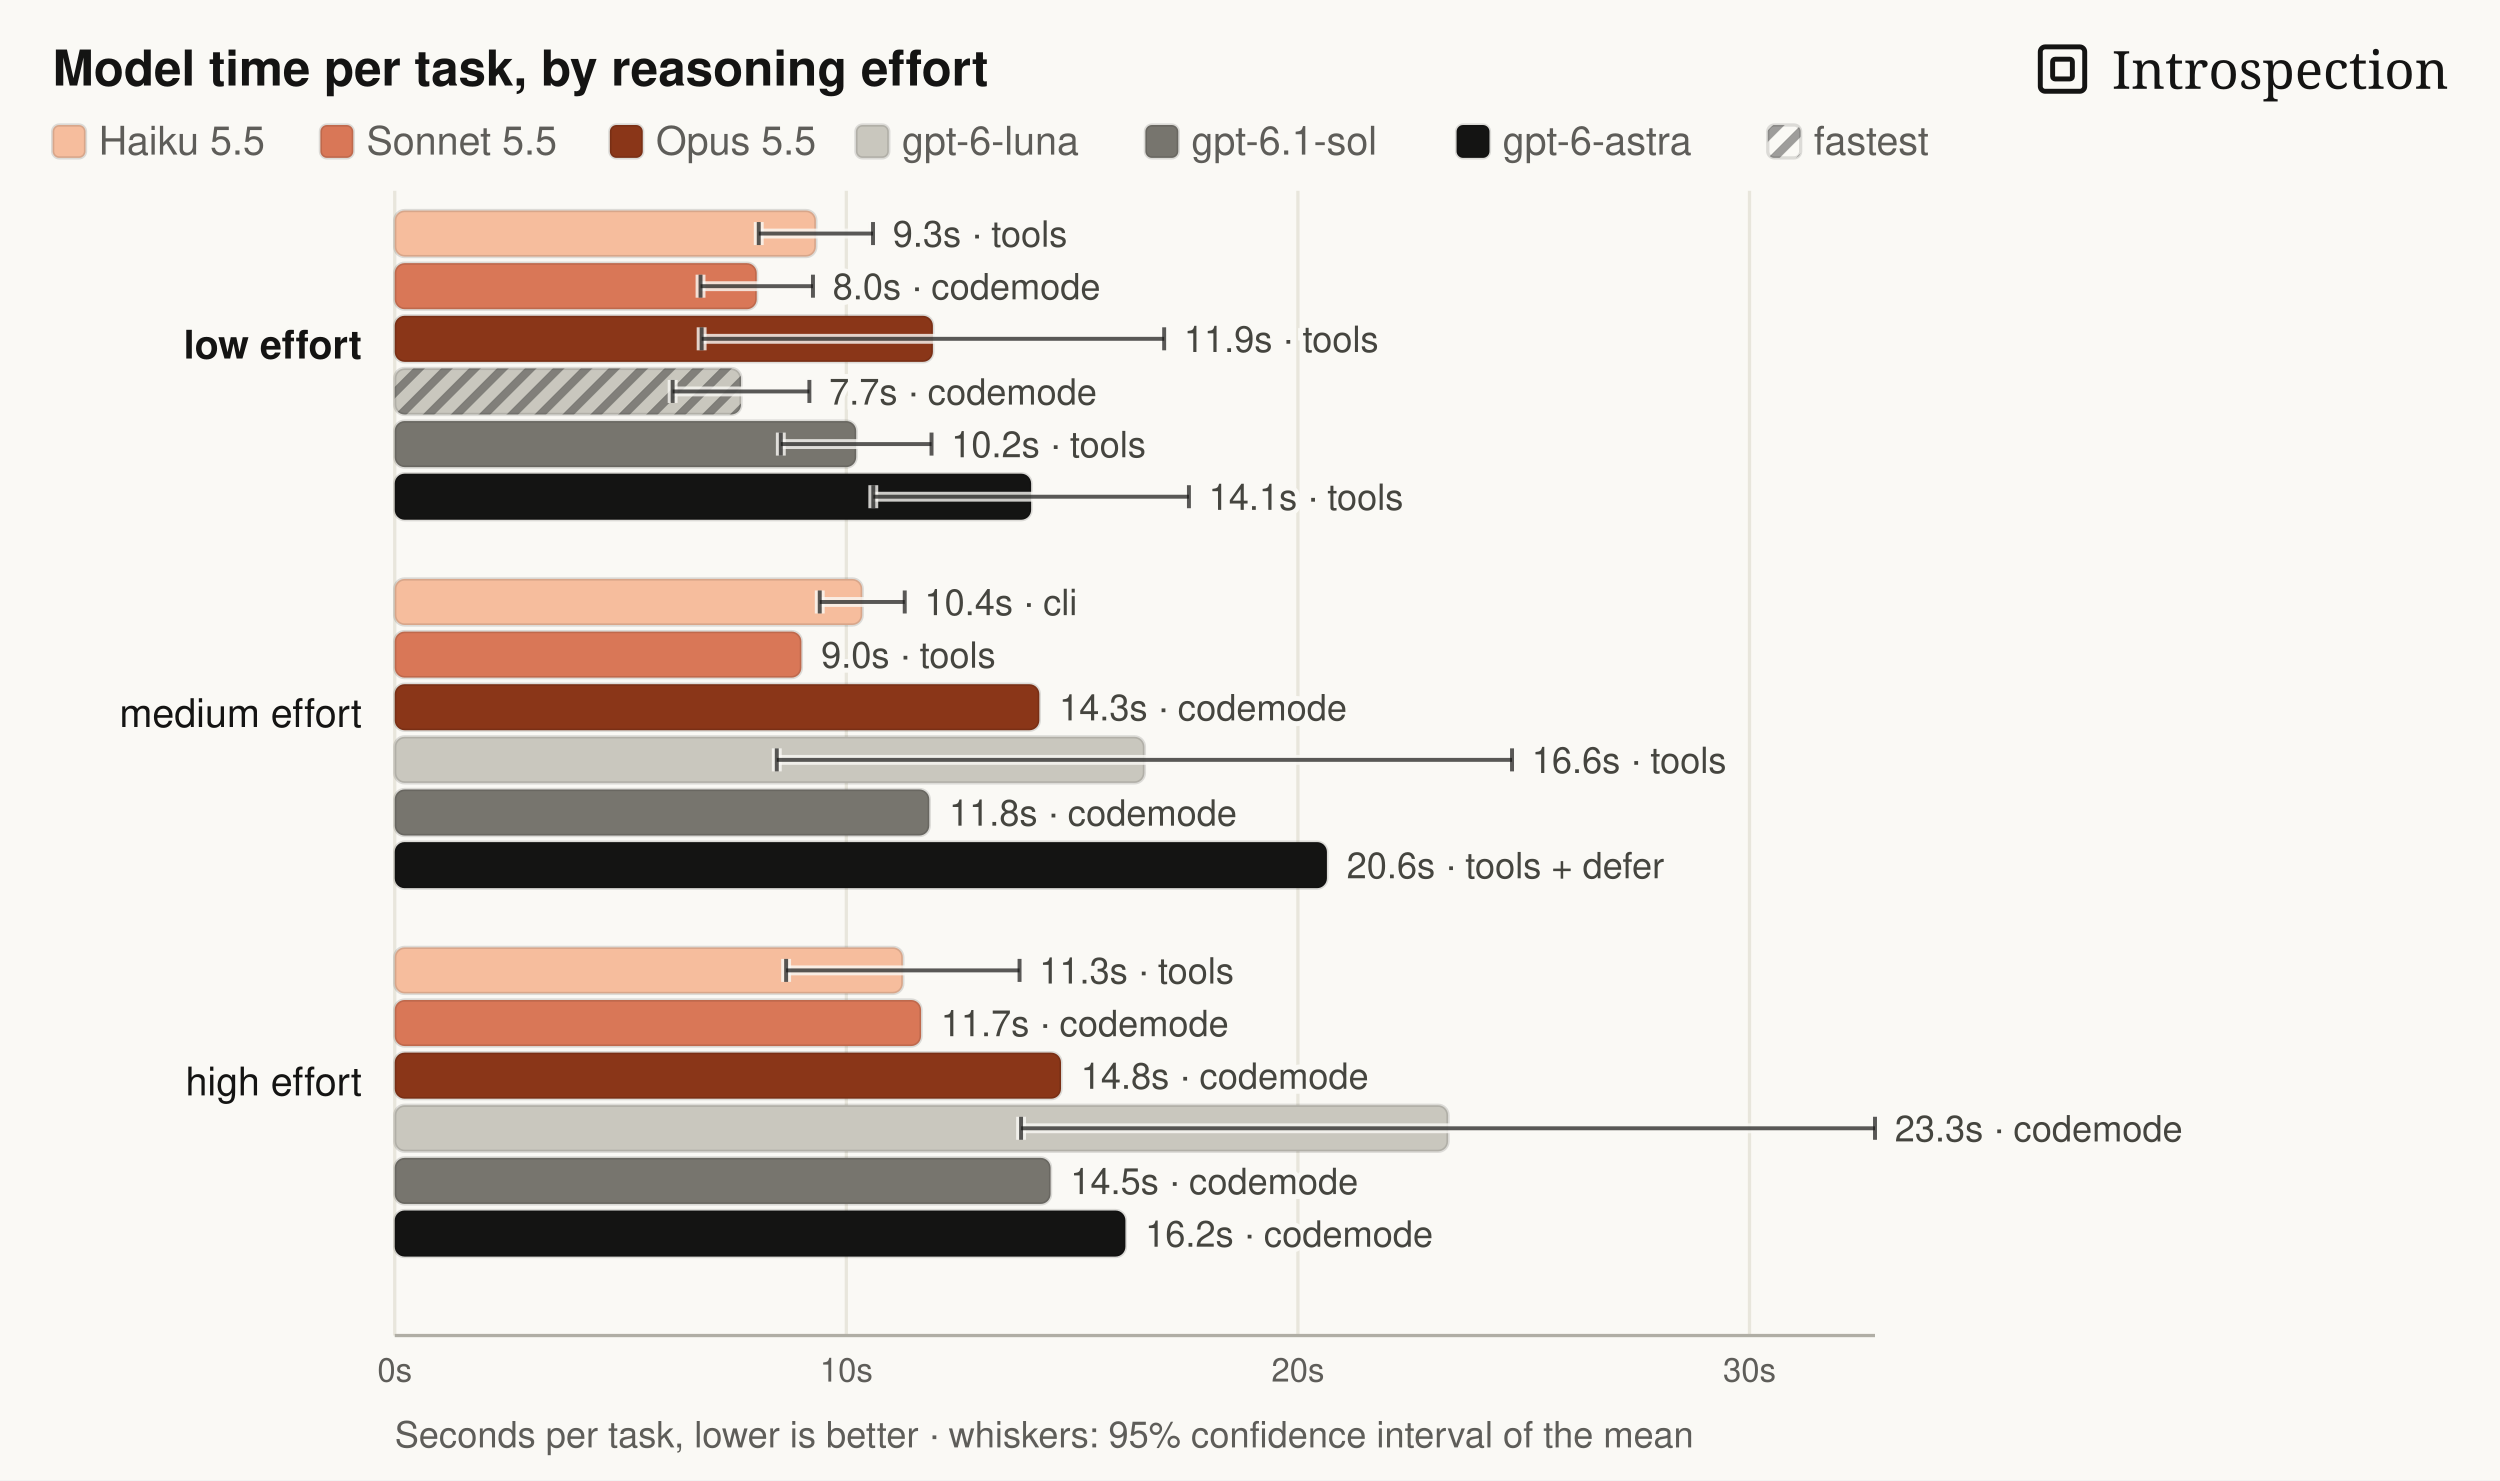
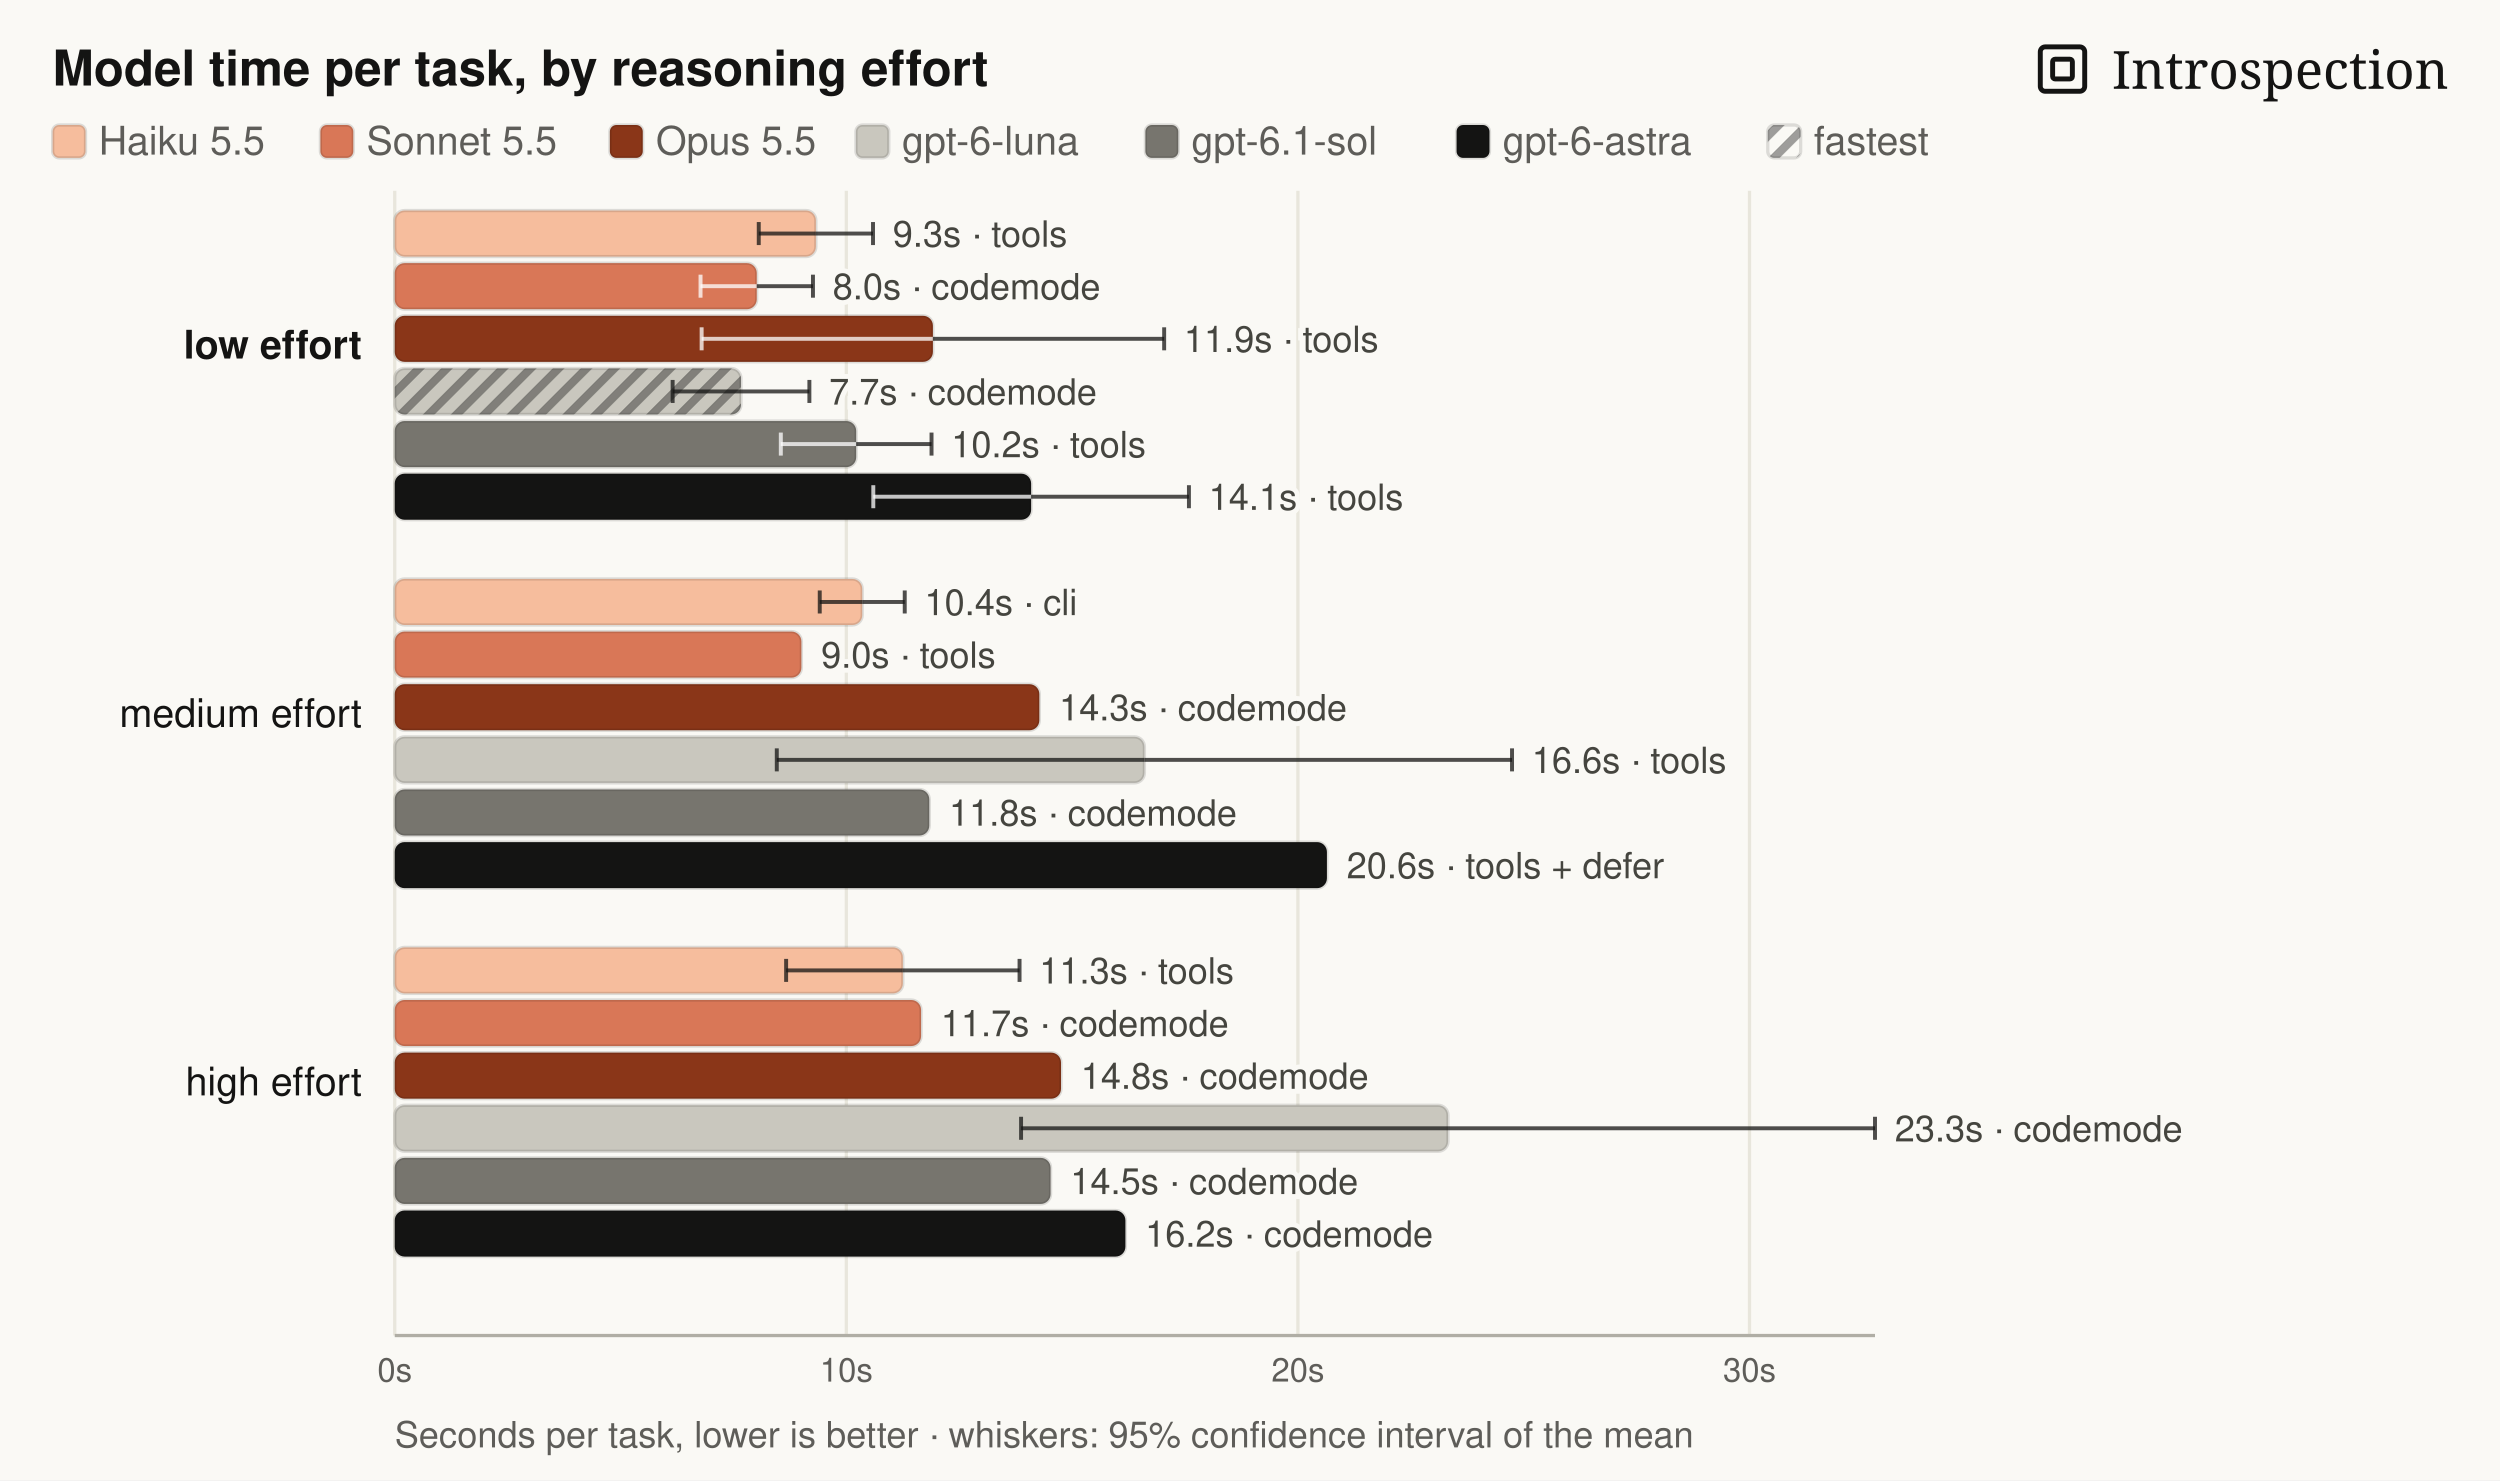
<svg xmlns="http://www.w3.org/2000/svg" width="760" height="450" viewBox="0 0 760 450" font-family="-apple-system, Segoe UI, Helvetica, Arial, sans-serif">
  <defs>
    <pattern id="win-light" patternUnits="userSpaceOnUse" width="6" height="6" patternTransform="rotate(45)">
      <rect width="2.5" height="6" fill="#141413" opacity="0.4" />
    </pattern>
    <pattern id="win-dark" patternUnits="userSpaceOnUse" width="6" height="6" patternTransform="rotate(45)">
      <rect width="2.5" height="6" fill="#ffffff" opacity="0.6" />
    </pattern>
  </defs>
  <rect width="760" height="450" fill="#faf9f5" />
  <text x="16" y="26" font-size="15" font-weight="600" fill="#141413">Model time per task, by reasoning effort</text>
  <g transform="translate(618 12) scale(0.75)" fill="none" stroke="#141413" stroke-width="2" stroke-linecap="round" stroke-linejoin="round">
    <rect x="3" y="3" width="18" height="18" rx="2" />
    <rect x="8" y="8" width="8" height="8" rx="1" />
  </g>
  <text x="642" y="27" font-size="16" font-family="Georgia, serif" fill="#141413">Introspection</text>
  <rect x="16" y="38" width="10" height="10" rx="2" fill="#f6bd9d" stroke="#0000001f" />
  <text x="30" y="47" font-size="12" fill="#5e5d59">Haiku 5.5</text>
  <rect x="97.4" y="38" width="10" height="10" rx="2" fill="#d97757" stroke="#0000001f" />
  <text x="111.4" y="47" font-size="12" fill="#5e5d59">Sonnet 5.5</text>
  <rect x="185.4" y="38" width="10" height="10" rx="2" fill="#8a3618" stroke="#0000001f" />
  <text x="199.4" y="47" font-size="12" fill="#5e5d59">Opus 5.5</text>
  <rect x="260.2" y="38" width="10" height="10" rx="2" fill="#c9c7be" stroke="#0000001f" />
  <text x="274.2" y="47" font-size="12" fill="#5e5d59">gpt-6-luna</text>
  <rect x="348.2" y="38" width="10" height="10" rx="2" fill="#77756e" stroke="#0000001f" />
  <text x="362.2" y="47" font-size="12" fill="#5e5d59">gpt-6.1-sol</text>
  <rect x="442.8" y="38" width="10" height="10" rx="2" fill="#141413" stroke="#0000001f" />
  <text x="456.8" y="47" font-size="12" fill="#5e5d59">gpt-6-astra</text>
  <rect x="537.4" y="38" width="10" height="10" rx="2" fill="url(#win-light)" stroke="#0000001f" />
  <text x="551.4" y="47" font-size="12" fill="#5e5d59">fastest</text>
  <line x1="120" y1="58" x2="120" y2="406" stroke="#e8e6dc" />
  <text x="120" y="420" font-size="10" text-anchor="middle" fill="#5e5d59">0s</text>
  <line x1="257.283" y1="58" x2="257.283" y2="406" stroke="#e8e6dc" />
  <text x="257.283" y="420" font-size="10" text-anchor="middle" fill="#5e5d59">10s</text>
  <line x1="394.566" y1="58" x2="394.566" y2="406" stroke="#e8e6dc" />
  <text x="394.566" y="420" font-size="10" text-anchor="middle" fill="#5e5d59">20s</text>
  <line x1="531.849" y1="58" x2="531.849" y2="406" stroke="#e8e6dc" />
  <text x="531.849" y="420" font-size="10" text-anchor="middle" fill="#5e5d59">30s</text>
  <line x1="120" y1="406" x2="570" y2="406" stroke="#b0aea5" />
  <text x="110" y="109" font-size="12" text-anchor="end" fill="#141413" font-weight="600">low effort</text>
  <rect x="120" y="64" width="128.027" height="14" rx="3" fill="#f6bd9d" stroke="#0000001f" data-href="https://artificialanalysis.ai/models/claude-haiku-5-5" />
-   <g pointer-events="none">
-     <g stroke="#faf9f5" stroke-width="3" stroke-opacity="0.8">
-       <line x1="230.66" y1="71" x2="265.394" y2="71" />
-       <line x1="230.66" y1="67.5" x2="230.66" y2="74.5" />
-       <line x1="265.394" y1="67.5" x2="265.394" y2="74.5" />
-     </g>
-     <g stroke="#141413" stroke-width="1.2" stroke-opacity="0.7">
-       <line x1="230.66" y1="71" x2="265.394" y2="71" />
-       <line x1="230.66" y1="67.5" x2="230.66" y2="74.5" />
-       <line x1="265.394" y1="67.5" x2="265.394" y2="74.5" />
-     </g>
+   <g stroke-width="1.2" stroke-opacity="0.75" pointer-events="none">
+     <line x1="230.66" y1="71" x2="248.027" y2="71" stroke="#141413" />
+     <line x1="248.027" y1="71" x2="265.394" y2="71" stroke="#141413" />
+     <line x1="230.66" y1="67.5" x2="230.66" y2="74.5" stroke="#141413" />
+     <line x1="265.394" y1="67.5" x2="265.394" y2="74.5" stroke="#141413" />
  </g>
  <text x="271.394" y="75" font-size="11" stroke="#faf9f5" stroke-width="3" paint-order="stroke" fill="#45453f">9.3s · tools</text>
  <rect x="120" y="80" width="110.051" height="14" rx="3" fill="#d97757" stroke="#0000001f" data-href="https://artificialanalysis.ai/models/claude-sonnet-5-5" />
-   <g pointer-events="none">
-     <g stroke="#faf9f5" stroke-width="3" stroke-opacity="0.8">
-       <line x1="212.962" y1="87" x2="247.139" y2="87" />
-       <line x1="212.962" y1="83.5" x2="212.962" y2="90.5" />
-       <line x1="247.139" y1="83.5" x2="247.139" y2="90.5" />
-     </g>
-     <g stroke="#141413" stroke-width="1.2" stroke-opacity="0.7">
-       <line x1="212.962" y1="87" x2="247.139" y2="87" />
-       <line x1="212.962" y1="83.5" x2="212.962" y2="90.5" />
-       <line x1="247.139" y1="83.5" x2="247.139" y2="90.5" />
-     </g>
+   <g stroke-width="1.2" stroke-opacity="0.75" pointer-events="none">
+     <line x1="212.962" y1="87" x2="230.051" y2="87" stroke="#ffffff" />
+     <line x1="230.051" y1="87" x2="247.139" y2="87" stroke="#141413" />
+     <line x1="212.962" y1="83.5" x2="212.962" y2="90.5" stroke="#ffffff" />
+     <line x1="247.139" y1="83.5" x2="247.139" y2="90.5" stroke="#141413" />
  </g>
  <text x="253.139" y="91" font-size="11" stroke="#faf9f5" stroke-width="3" paint-order="stroke" fill="#45453f">8.0s · codemode</text>
  <rect x="120" y="96" width="163.6" height="14" rx="3" fill="#8a3618" stroke="#0000001f" data-href="https://artificialanalysis.ai/models/claude-opus-5-5" />
-   <g pointer-events="none">
-     <g stroke="#faf9f5" stroke-width="3" stroke-opacity="0.8">
-       <line x1="213.295" y1="103" x2="353.906" y2="103" />
-       <line x1="213.295" y1="99.5" x2="213.295" y2="106.5" />
-       <line x1="353.906" y1="99.5" x2="353.906" y2="106.5" />
-     </g>
-     <g stroke="#141413" stroke-width="1.2" stroke-opacity="0.7">
-       <line x1="213.295" y1="103" x2="353.906" y2="103" />
-       <line x1="213.295" y1="99.5" x2="213.295" y2="106.5" />
-       <line x1="353.906" y1="99.5" x2="353.906" y2="106.5" />
-     </g>
+   <g stroke-width="1.2" stroke-opacity="0.75" pointer-events="none">
+     <line x1="213.295" y1="103" x2="283.6" y2="103" stroke="#ffffff" />
+     <line x1="283.6" y1="103" x2="353.906" y2="103" stroke="#141413" />
+     <line x1="213.295" y1="99.5" x2="213.295" y2="106.5" stroke="#ffffff" />
+     <line x1="353.906" y1="99.5" x2="353.906" y2="106.5" stroke="#141413" />
  </g>
  <text x="359.906" y="107" font-size="11" stroke="#faf9f5" stroke-width="3" paint-order="stroke" fill="#45453f">11.9s · tools</text>
  <rect x="120" y="112" width="105.266" height="14" rx="3" fill="#c9c7be" stroke="#0000001f" data-href="https://artificialanalysis.ai/models/gpt-6-luna" />
  <rect x="120" y="112" width="105.266" height="14" rx="3" fill="url(#win-light)" pointer-events="none" />
-   <g pointer-events="none">
-     <g stroke="#faf9f5" stroke-width="3" stroke-opacity="0.8">
-       <line x1="204.48" y1="119" x2="246.052" y2="119" />
-       <line x1="204.48" y1="115.5" x2="204.48" y2="122.5" />
-       <line x1="246.052" y1="115.5" x2="246.052" y2="122.5" />
-     </g>
-     <g stroke="#141413" stroke-width="1.2" stroke-opacity="0.7">
-       <line x1="204.48" y1="119" x2="246.052" y2="119" />
-       <line x1="204.48" y1="115.5" x2="204.48" y2="122.5" />
-       <line x1="246.052" y1="115.5" x2="246.052" y2="122.5" />
-     </g>
+   <g stroke-width="1.2" stroke-opacity="0.75" pointer-events="none">
+     <line x1="204.48" y1="119" x2="225.266" y2="119" stroke="#141413" />
+     <line x1="225.266" y1="119" x2="246.052" y2="119" stroke="#141413" />
+     <line x1="204.48" y1="115.5" x2="204.48" y2="122.5" stroke="#141413" />
+     <line x1="246.052" y1="115.5" x2="246.052" y2="122.5" stroke="#141413" />
  </g>
  <text x="252.052" y="123" font-size="11" stroke="#faf9f5" stroke-width="3" paint-order="stroke" fill="#45453f">7.7s · codemode</text>
  <rect x="120" y="128" width="140.276" height="14" rx="3" fill="#77756e" stroke="#0000001f" data-href="https://artificialanalysis.ai/models/gpt-6-1-sol" />
-   <g pointer-events="none">
-     <g stroke="#faf9f5" stroke-width="3" stroke-opacity="0.8">
-       <line x1="237.367" y1="135" x2="283.184" y2="135" />
-       <line x1="237.367" y1="131.5" x2="237.367" y2="138.5" />
-       <line x1="283.184" y1="131.5" x2="283.184" y2="138.5" />
-     </g>
-     <g stroke="#141413" stroke-width="1.2" stroke-opacity="0.7">
-       <line x1="237.367" y1="135" x2="283.184" y2="135" />
-       <line x1="237.367" y1="131.5" x2="237.367" y2="138.5" />
-       <line x1="283.184" y1="131.5" x2="283.184" y2="138.5" />
-     </g>
+   <g stroke-width="1.2" stroke-opacity="0.75" pointer-events="none">
+     <line x1="237.367" y1="135" x2="260.276" y2="135" stroke="#ffffff" />
+     <line x1="260.276" y1="135" x2="283.184" y2="135" stroke="#141413" />
+     <line x1="237.367" y1="131.5" x2="237.367" y2="138.5" stroke="#ffffff" />
+     <line x1="283.184" y1="131.5" x2="283.184" y2="138.5" stroke="#141413" />
  </g>
  <text x="289.184" y="139" font-size="11" stroke="#faf9f5" stroke-width="3" paint-order="stroke" fill="#45453f">10.2s · tools</text>
  <rect x="120" y="144" width="193.459" height="14" rx="3" fill="#141413" stroke="#0000001f" data-href="https://artificialanalysis.ai/models/gpt-6-astra" />
-   <g pointer-events="none">
-     <g stroke="#faf9f5" stroke-width="3" stroke-opacity="0.8">
-       <line x1="265.483" y1="151" x2="361.435" y2="151" />
-       <line x1="265.483" y1="147.5" x2="265.483" y2="154.5" />
-       <line x1="361.435" y1="147.5" x2="361.435" y2="154.5" />
-     </g>
-     <g stroke="#141413" stroke-width="1.2" stroke-opacity="0.7">
-       <line x1="265.483" y1="151" x2="361.435" y2="151" />
-       <line x1="265.483" y1="147.5" x2="265.483" y2="154.5" />
-       <line x1="361.435" y1="147.5" x2="361.435" y2="154.5" />
-     </g>
+   <g stroke-width="1.2" stroke-opacity="0.75" pointer-events="none">
+     <line x1="265.483" y1="151" x2="313.459" y2="151" stroke="#ffffff" />
+     <line x1="313.459" y1="151" x2="361.435" y2="151" stroke="#141413" />
+     <line x1="265.483" y1="147.5" x2="265.483" y2="154.5" stroke="#ffffff" />
+     <line x1="361.435" y1="147.5" x2="361.435" y2="154.5" stroke="#141413" />
  </g>
  <text x="367.435" y="155" font-size="11" stroke="#faf9f5" stroke-width="3" paint-order="stroke" fill="#45453f">14.1s · tools</text>
  <text x="110" y="221" font-size="12" text-anchor="end" fill="#141413" font-weight="400">medium effort</text>
  <rect x="120" y="176" width="142.12" height="14" rx="3" fill="#f6bd9d" stroke="#0000001f" data-href="https://artificialanalysis.ai/models/claude-haiku-5-5" />
-   <g pointer-events="none">
-     <g stroke="#faf9f5" stroke-width="3" stroke-opacity="0.8">
-       <line x1="249.201" y1="183" x2="275.038" y2="183" />
-       <line x1="249.201" y1="179.5" x2="249.201" y2="186.5" />
-       <line x1="275.038" y1="179.5" x2="275.038" y2="186.5" />
-     </g>
-     <g stroke="#141413" stroke-width="1.2" stroke-opacity="0.7">
-       <line x1="249.201" y1="183" x2="275.038" y2="183" />
-       <line x1="249.201" y1="179.5" x2="249.201" y2="186.5" />
-       <line x1="275.038" y1="179.5" x2="275.038" y2="186.5" />
-     </g>
+   <g stroke-width="1.2" stroke-opacity="0.75" pointer-events="none">
+     <line x1="249.201" y1="183" x2="262.12" y2="183" stroke="#141413" />
+     <line x1="262.12" y1="183" x2="275.038" y2="183" stroke="#141413" />
+     <line x1="249.201" y1="179.5" x2="249.201" y2="186.5" stroke="#141413" />
+     <line x1="275.038" y1="179.5" x2="275.038" y2="186.5" stroke="#141413" />
  </g>
  <text x="281.038" y="187" font-size="11" stroke="#faf9f5" stroke-width="3" paint-order="stroke" fill="#45453f">10.4s · cli</text>
  <rect x="120" y="192" width="123.623" height="14" rx="3" fill="#d97757" stroke="#0000001f" data-href="https://artificialanalysis.ai/models/claude-sonnet-5-5" />
  <text x="249.623" y="203" font-size="11" stroke="#faf9f5" stroke-width="3" paint-order="stroke" fill="#45453f">9.0s · tools</text>
  <rect x="120" y="208" width="195.958" height="14" rx="3" fill="#8a3618" stroke="#0000001f" data-href="https://artificialanalysis.ai/models/claude-opus-5-5" />
  <text x="321.958" y="219" font-size="11" stroke="#faf9f5" stroke-width="3" paint-order="stroke" fill="#45453f">14.3s · codemode</text>
  <rect x="120" y="224" width="227.899" height="14" rx="3" fill="#c9c7be" stroke="#0000001f" data-href="https://artificialanalysis.ai/models/gpt-6-luna" />
-   <g pointer-events="none">
-     <g stroke="#faf9f5" stroke-width="3" stroke-opacity="0.8">
-       <line x1="236.141" y1="231" x2="459.657" y2="231" />
-       <line x1="236.141" y1="227.5" x2="236.141" y2="234.5" />
-       <line x1="459.657" y1="227.5" x2="459.657" y2="234.5" />
-     </g>
-     <g stroke="#141413" stroke-width="1.2" stroke-opacity="0.7">
-       <line x1="236.141" y1="231" x2="459.657" y2="231" />
-       <line x1="236.141" y1="227.5" x2="236.141" y2="234.5" />
-       <line x1="459.657" y1="227.5" x2="459.657" y2="234.5" />
-     </g>
+   <g stroke-width="1.2" stroke-opacity="0.75" pointer-events="none">
+     <line x1="236.141" y1="231" x2="347.899" y2="231" stroke="#141413" />
+     <line x1="347.899" y1="231" x2="459.657" y2="231" stroke="#141413" />
+     <line x1="236.141" y1="227.5" x2="236.141" y2="234.5" stroke="#141413" />
+     <line x1="459.657" y1="227.5" x2="459.657" y2="234.5" stroke="#141413" />
  </g>
  <text x="465.657" y="235" font-size="11" stroke="#faf9f5" stroke-width="3" paint-order="stroke" fill="#45453f">16.6s · tools</text>
  <rect x="120" y="240" width="162.502" height="14" rx="3" fill="#77756e" stroke="#0000001f" data-href="https://artificialanalysis.ai/models/gpt-6-1-sol" />
  <text x="288.502" y="251" font-size="11" stroke="#faf9f5" stroke-width="3" paint-order="stroke" fill="#45453f">11.8s · codemode</text>
  <rect x="120" y="256" width="283.379" height="14" rx="3" fill="#141413" stroke="#0000001f" data-href="https://artificialanalysis.ai/models/gpt-6-astra" />
  <text x="409.379" y="267" font-size="11" stroke="#faf9f5" stroke-width="3" paint-order="stroke" fill="#45453f">20.6s · tools + defer</text>
  <text x="110" y="333" font-size="12" text-anchor="end" fill="#141413" font-weight="400">high effort</text>
  <rect x="120" y="288" width="154.462" height="14" rx="3" fill="#f6bd9d" stroke="#0000001f" data-href="https://artificialanalysis.ai/models/claude-haiku-5-5" />
-   <g pointer-events="none">
-     <g stroke="#faf9f5" stroke-width="3" stroke-opacity="0.8">
-       <line x1="238.982" y1="295" x2="309.941" y2="295" />
-       <line x1="238.982" y1="291.5" x2="238.982" y2="298.5" />
-       <line x1="309.941" y1="291.5" x2="309.941" y2="298.5" />
-     </g>
-     <g stroke="#141413" stroke-width="1.2" stroke-opacity="0.7">
-       <line x1="238.982" y1="295" x2="309.941" y2="295" />
-       <line x1="238.982" y1="291.5" x2="238.982" y2="298.5" />
-       <line x1="309.941" y1="291.5" x2="309.941" y2="298.5" />
-     </g>
+   <g stroke-width="1.2" stroke-opacity="0.75" pointer-events="none">
+     <line x1="238.982" y1="295" x2="274.462" y2="295" stroke="#141413" />
+     <line x1="274.462" y1="295" x2="309.941" y2="295" stroke="#141413" />
+     <line x1="238.982" y1="291.5" x2="238.982" y2="298.5" stroke="#141413" />
+     <line x1="309.941" y1="291.5" x2="309.941" y2="298.5" stroke="#141413" />
  </g>
  <text x="315.941" y="299" font-size="11" stroke="#faf9f5" stroke-width="3" paint-order="stroke" fill="#45453f">11.3s · tools</text>
  <rect x="120" y="304" width="160.003" height="14" rx="3" fill="#d97757" stroke="#0000001f" data-href="https://artificialanalysis.ai/models/claude-sonnet-5-5" />
  <text x="286.003" y="315" font-size="11" stroke="#faf9f5" stroke-width="3" paint-order="stroke" fill="#45453f">11.7s · codemode</text>
  <rect x="120" y="320" width="202.547" height="14" rx="3" fill="#8a3618" stroke="#0000001f" data-href="https://artificialanalysis.ai/models/claude-opus-5-5" />
  <text x="328.547" y="331" font-size="11" stroke="#faf9f5" stroke-width="3" paint-order="stroke" fill="#45453f">14.8s · codemode</text>
  <rect x="120" y="336" width="320.203" height="14" rx="3" fill="#c9c7be" stroke="#0000001f" data-href="https://artificialanalysis.ai/models/gpt-6-luna" />
-   <g pointer-events="none">
-     <g stroke="#faf9f5" stroke-width="3" stroke-opacity="0.8">
-       <line x1="310.407" y1="343" x2="570" y2="343" />
-       <line x1="310.407" y1="339.5" x2="310.407" y2="346.5" />
-       <line x1="570" y1="339.5" x2="570" y2="346.5" />
-     </g>
-     <g stroke="#141413" stroke-width="1.2" stroke-opacity="0.7">
-       <line x1="310.407" y1="343" x2="570" y2="343" />
-       <line x1="310.407" y1="339.5" x2="310.407" y2="346.5" />
-       <line x1="570" y1="339.5" x2="570" y2="346.5" />
-     </g>
+   <g stroke-width="1.2" stroke-opacity="0.75" pointer-events="none">
+     <line x1="310.407" y1="343" x2="440.203" y2="343" stroke="#141413" />
+     <line x1="440.203" y1="343" x2="570" y2="343" stroke="#141413" />
+     <line x1="310.407" y1="339.5" x2="310.407" y2="346.5" stroke="#141413" />
+     <line x1="570" y1="339.5" x2="570" y2="346.5" stroke="#141413" />
  </g>
  <text x="576" y="347" font-size="11" stroke="#faf9f5" stroke-width="3" paint-order="stroke" fill="#45453f">23.3s · codemode</text>
  <rect x="120" y="352" width="199.376" height="14" rx="3" fill="#77756e" stroke="#0000001f" data-href="https://artificialanalysis.ai/models/gpt-6-1-sol" />
  <text x="325.376" y="363" font-size="11" stroke="#faf9f5" stroke-width="3" paint-order="stroke" fill="#45453f">14.5s · codemode</text>
  <rect x="120" y="368" width="222.124" height="14" rx="3" fill="#141413" stroke="#0000001f" data-href="https://artificialanalysis.ai/models/gpt-6-astra" />
  <text x="348.124" y="379" font-size="11" stroke="#faf9f5" stroke-width="3" paint-order="stroke" fill="#45453f">16.2s · codemode</text>
  <text x="120" y="440" font-size="11" fill="#5e5d59">Seconds per task, lower is better · whiskers: 95% confidence interval of the mean</text>
</svg>
